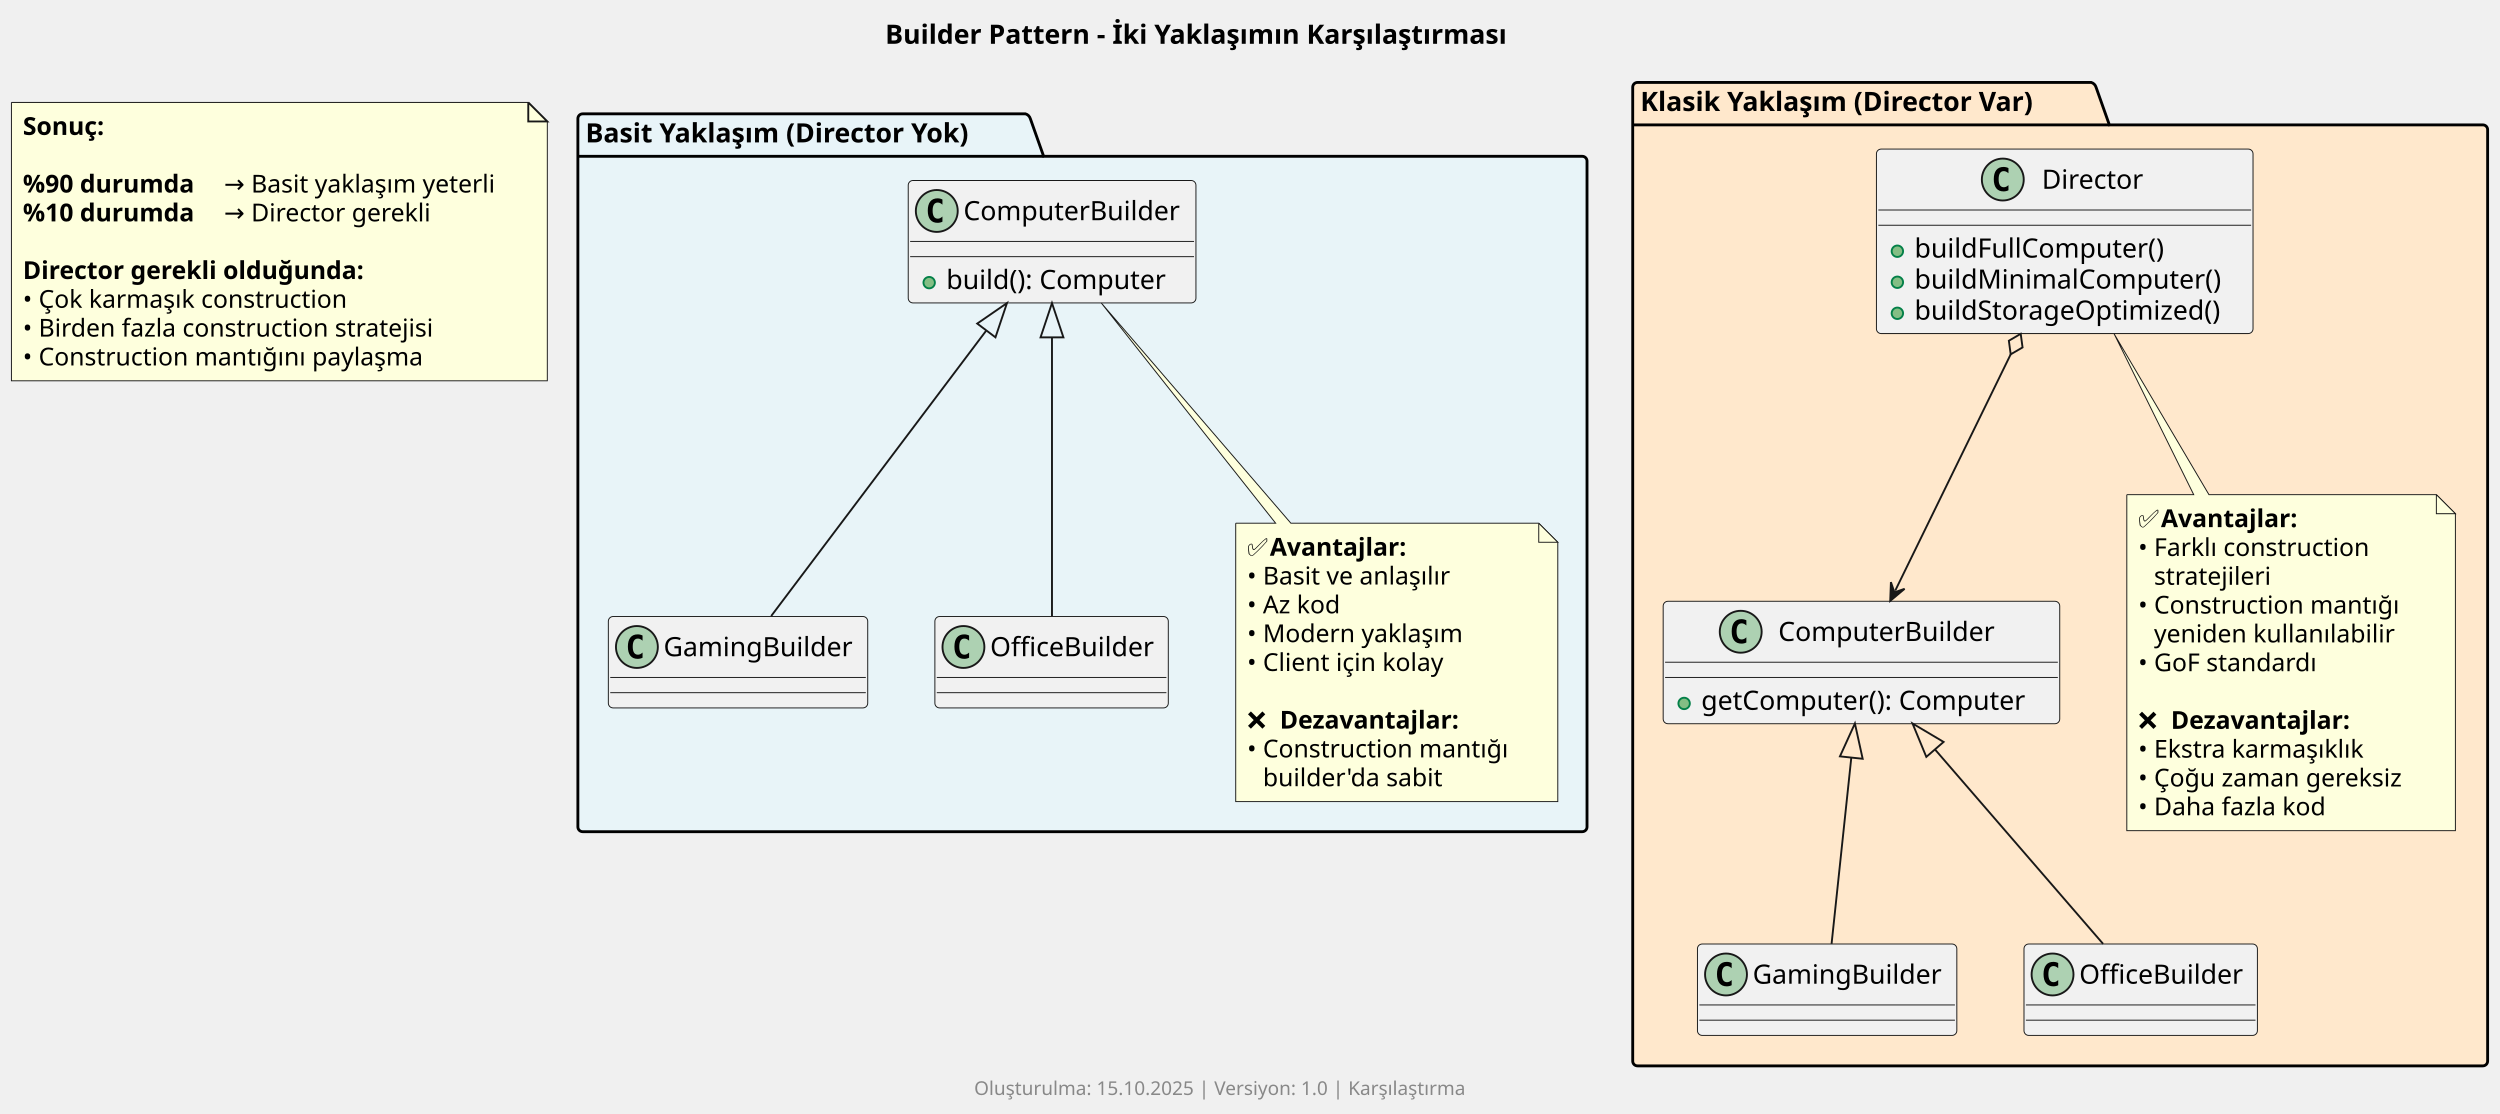
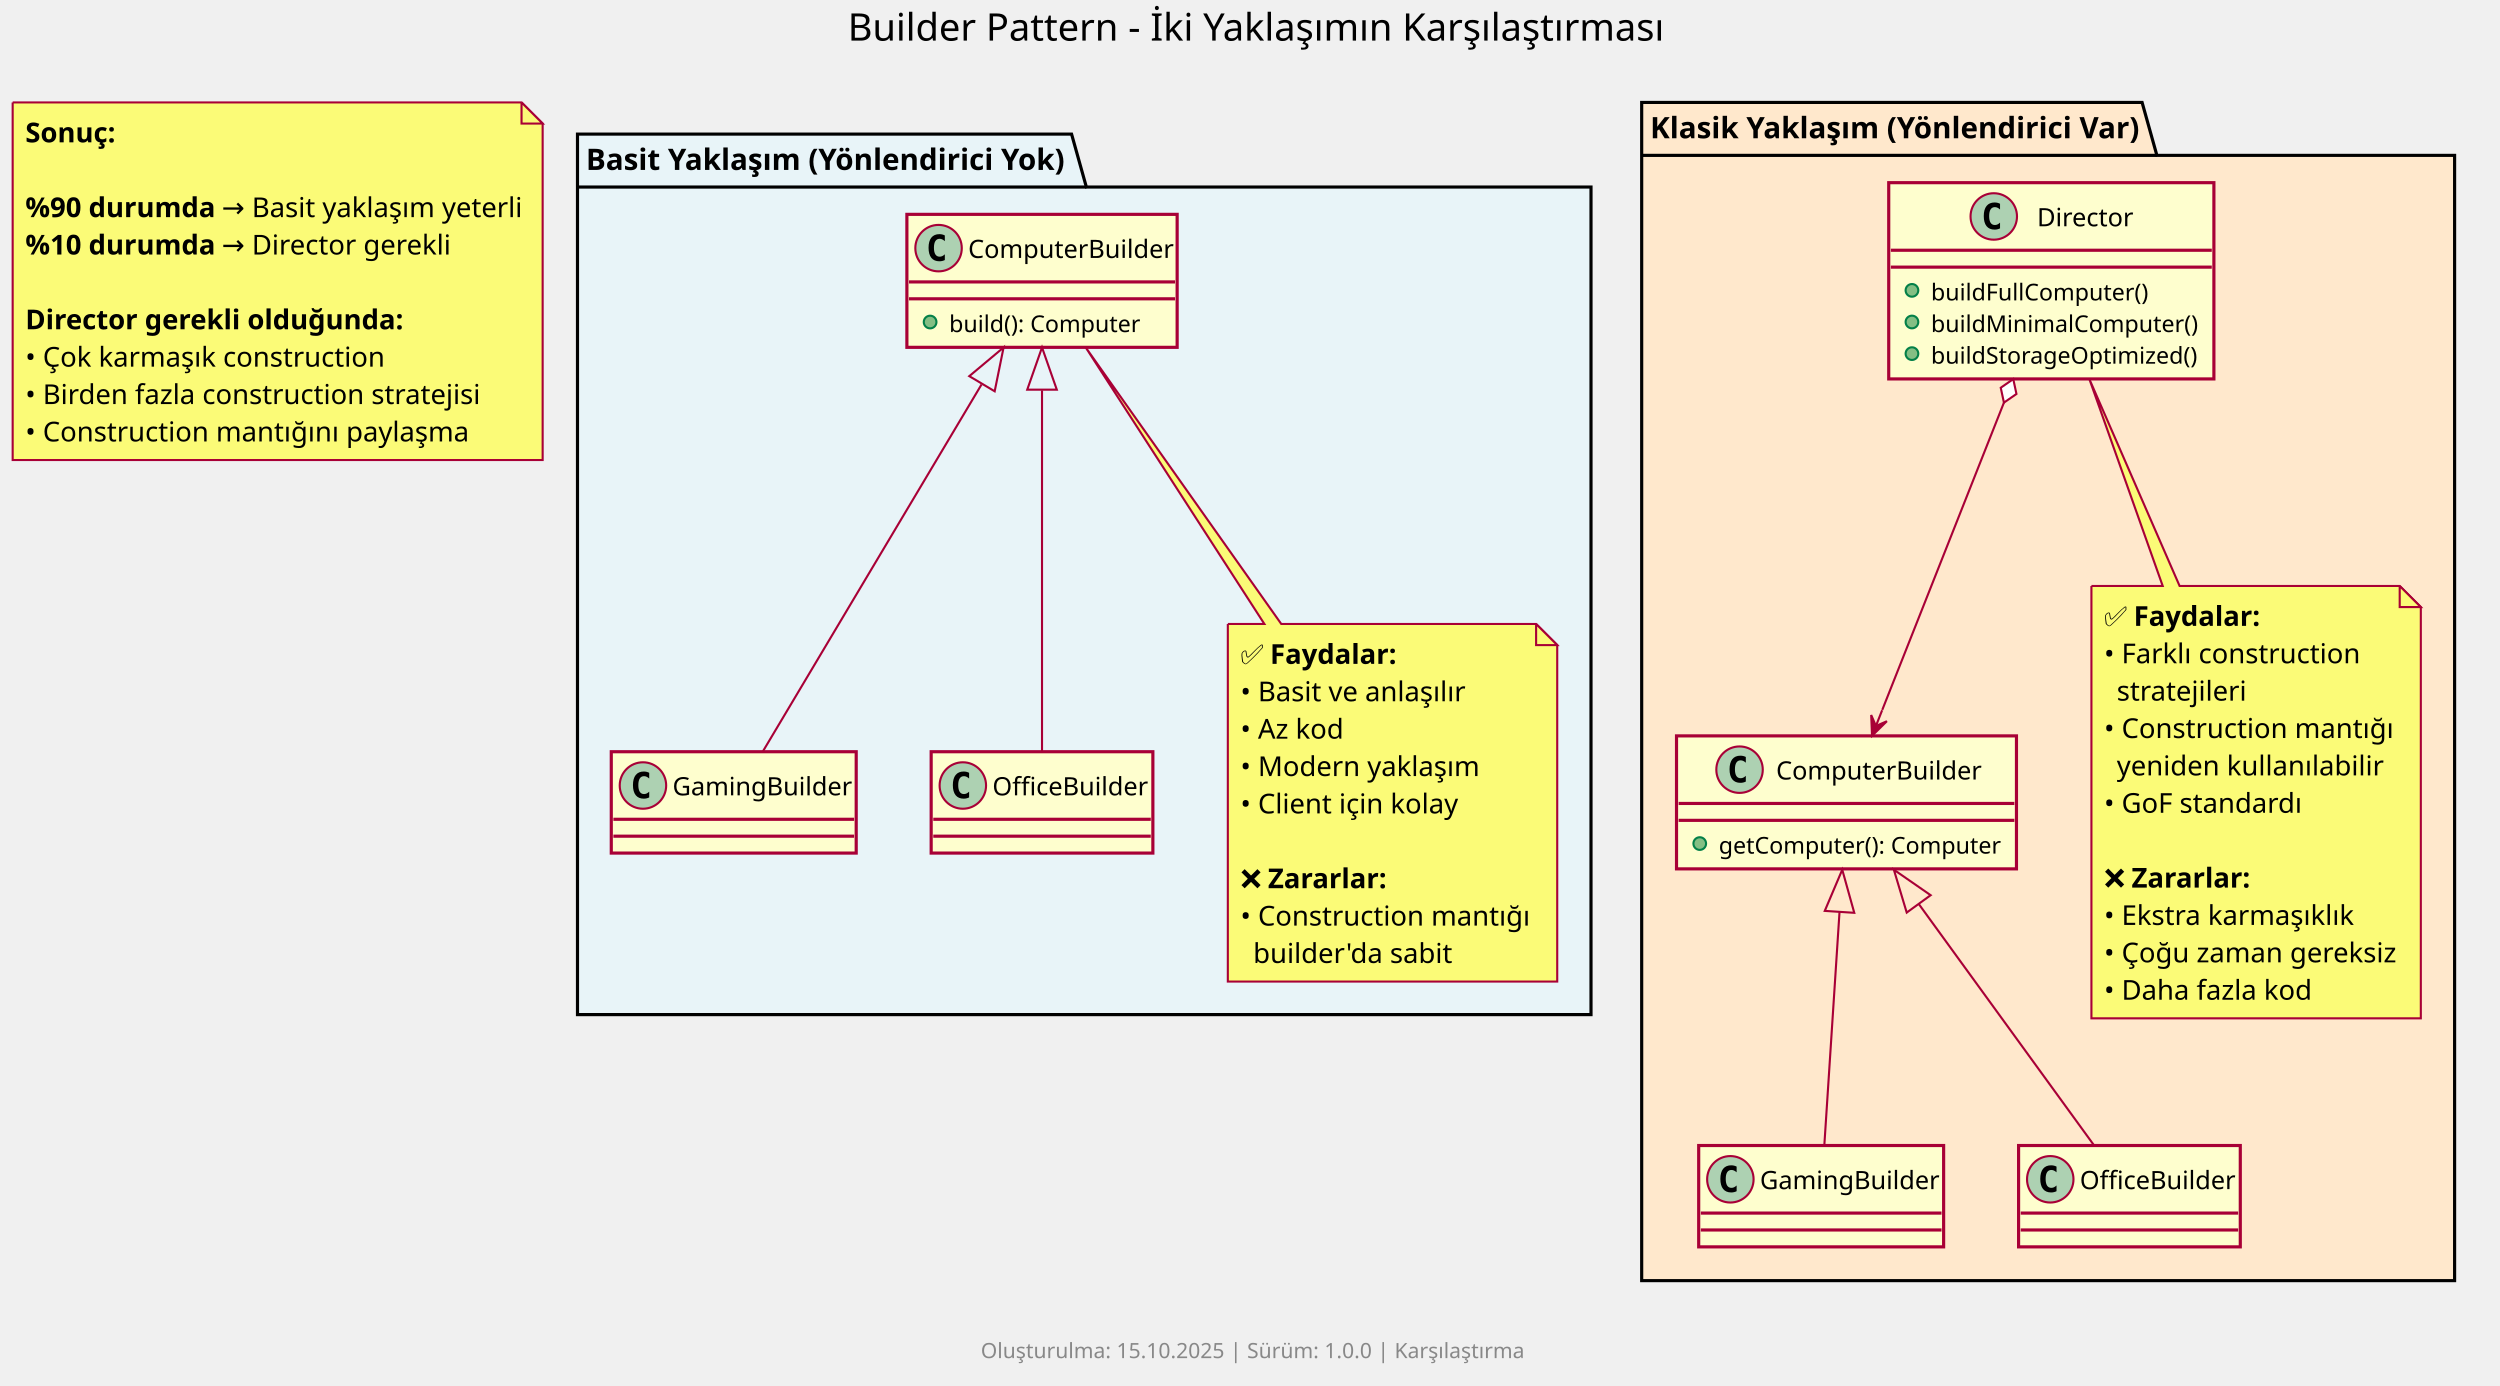
- <svg xmlns="http://www.w3.org/2000/svg" contentStyleType="text/css" data-diagram-type="CLASS" height="585px" preserveAspectRatio="none" style="width:1313px;height:585px;background:#FFFFFF;" version="1.1" viewBox="0 0 1313 585" width="1313px" zoomAndPan="magnify">
+ <svg xmlns="http://www.w3.org/2000/svg" contentScriptType="application/ecmascript" contentStyleType="text/css" height="656px" preserveAspectRatio="none" style="width:1184px;height:656px;" version="1.1" viewBox="0 0 1184 656" width="1184px" zoomAndPan="magnify">
  <defs />
  <g>
-     <g class="title" data-source-line="9">
-       <text fill="#000000" font-family="sans-serif" font-size="14" font-weight="bold" lengthAdjust="spacing" textLength="369.715" x="464.893" y="22.995">Builder Pattern - İki Yaklaşımın Karşılaştırması</text>
-     </g>
-     <g class="cluster" data-entity="Basit Yaklaşım (Director Yok)" data-source-line="14" data-uid="ent0002" id="cluster_Basit Yaklaşım (Director Yok)">
-       <path d="M306,59.797 L538.622,59.797 A3.75,3.75 0 0 1 541.122,62.297 L548.122,82.094 L831,82.094 A2.5,2.5 0 0 1 833.5,84.594 L833.5,434.297 A2.5,2.5 0 0 1 831,436.797 L306,436.797 A2.5,2.5 0 0 1 303.5,434.297 L303.5,62.297 A2.5,2.5 0 0 1 306,59.797" fill="#E8F4F8" style="stroke:#000000;stroke-width:1.5;" />
-       <line style="stroke:#000000;stroke-width:1.5;" x1="303.5" x2="548.122" y1="82.094" y2="82.094" />
-       <text fill="#000000" font-family="sans-serif" font-size="14" font-weight="bold" lengthAdjust="spacing" textLength="231.622" x="307.5" y="74.792">Basit Yaklaşım (Director Yok)</text>
-     </g>
-     <g class="cluster" data-entity="Klasik Yaklaşım (Director Var)" data-source-line="41" data-uid="ent0011" id="cluster_Klasik Yaklaşım (Director Var)">
-       <path d="M860,43.297 L1098.337,43.297 A3.75,3.75 0 0 1 1100.837,45.797 L1107.837,65.594 L1304,65.594 A2.5,2.5 0 0 1 1306.5,68.094 L1306.5,557.297 A2.5,2.5 0 0 1 1304,559.797 L860,559.797 A2.5,2.5 0 0 1 857.5,557.297 L857.5,45.797 A2.5,2.5 0 0 1 860,43.297" fill="#FFE8CC" style="stroke:#000000;stroke-width:1.5;" />
-       <line style="stroke:#000000;stroke-width:1.5;" x1="857.5" x2="1107.837" y1="65.594" y2="65.594" />
-       <text fill="#000000" font-family="sans-serif" font-size="14" font-weight="bold" lengthAdjust="spacing" textLength="237.337" x="861.5" y="58.292">Klasik Yaklaşım (Director Var)</text>
-     </g>
-     <g class="entity" data-entity="CB1" data-source-line="15" data-uid="ent0003" id="entity_CB1">
-       <rect fill="#F1F1F1" height="64.297" rx="2.5" ry="2.5" style="stroke:#181818;stroke-width:0.5;" width="151.109" x="477" y="94.797" />
-       <ellipse cx="492" cy="110.797" fill="#ADD1B2" rx="11" ry="11" style="stroke:#181818;stroke-width:1;" />
-       <path d="M494.969,116.438 Q494.391,116.734 493.75,116.875 Q493.109,117.031 492.406,117.031 Q489.906,117.031 488.578,115.391 Q487.266,113.734 487.266,110.609 Q487.266,107.484 488.578,105.828 Q489.906,104.172 492.406,104.172 Q493.109,104.172 493.75,104.328 Q494.406,104.484 494.969,104.781 L494.969,107.5 Q494.344,106.922 493.75,106.656 Q493.156,106.375 492.531,106.375 Q491.188,106.375 490.5,107.453 Q489.812,108.516 489.812,110.609 Q489.812,112.703 490.5,113.781 Q491.188,114.844 492.531,114.844 Q493.156,114.844 493.75,114.578 Q494.344,114.297 494.969,113.719 L494.969,116.438 Z " fill="#000000" />
-       <text fill="#000000" font-family="sans-serif" font-size="14" lengthAdjust="spacing" textLength="119.109" x="506" y="115.644">ComputerBuilder</text>
-       <line style="stroke:#181818;stroke-width:0.5;" x1="478" x2="627.109" y1="126.797" y2="126.797" />
-       <line style="stroke:#181818;stroke-width:0.5;" x1="478" x2="627.109" y1="134.797" y2="134.797" />
-       <ellipse cx="488" cy="148.445" fill="#84BE84" rx="3" ry="3" style="stroke:#038048;stroke-width:1;" />
-       <text fill="#000000" font-family="sans-serif" font-size="14" lengthAdjust="spacing" textLength="124.113" x="497" y="151.792">build(): Computer</text>
-     </g>
-     <g class="entity" data-entity="GB1" data-source-line="19" data-uid="ent0004" id="entity_GB1">
-       <rect fill="#F1F1F1" height="48" rx="2.5" ry="2.5" style="stroke:#181818;stroke-width:0.5;" width="136.227" x="319.5" y="323.797" />
-       <ellipse cx="334.5" cy="339.797" fill="#ADD1B2" rx="11" ry="11" style="stroke:#181818;stroke-width:1;" />
-       <path d="M337.469,345.438 Q336.891,345.734 336.25,345.875 Q335.609,346.031 334.906,346.031 Q332.406,346.031 331.078,344.391 Q329.766,342.734 329.766,339.609 Q329.766,336.484 331.078,334.828 Q332.406,333.172 334.906,333.172 Q335.609,333.172 336.25,333.328 Q336.906,333.484 337.469,333.781 L337.469,336.5 Q336.844,335.922 336.25,335.656 Q335.656,335.375 335.031,335.375 Q333.688,335.375 333,336.453 Q332.312,337.516 332.312,339.609 Q332.312,341.703 333,342.781 Q333.688,343.844 335.031,343.844 Q335.656,343.844 336.25,343.578 Q336.844,343.297 337.469,342.719 L337.469,345.438 Z " fill="#000000" />
-       <text fill="#000000" font-family="sans-serif" font-size="14" lengthAdjust="spacing" textLength="104.228" x="348.5" y="344.644">GamingBuilder</text>
-       <line style="stroke:#181818;stroke-width:0.5;" x1="320.5" x2="454.728" y1="355.797" y2="355.797" />
-       <line style="stroke:#181818;stroke-width:0.5;" x1="320.5" x2="454.728" y1="363.797" y2="363.797" />
-     </g>
-     <g class="entity" data-entity="OB1" data-source-line="22" data-uid="ent0005" id="entity_OB1">
-       <rect fill="#F1F1F1" height="48" rx="2.5" ry="2.5" style="stroke:#181818;stroke-width:0.5;" width="122.59" x="491" y="323.797" />
-       <ellipse cx="506" cy="339.797" fill="#ADD1B2" rx="11" ry="11" style="stroke:#181818;stroke-width:1;" />
-       <path d="M508.969,345.438 Q508.391,345.734 507.75,345.875 Q507.109,346.031 506.406,346.031 Q503.906,346.031 502.578,344.391 Q501.266,342.734 501.266,339.609 Q501.266,336.484 502.578,334.828 Q503.906,333.172 506.406,333.172 Q507.109,333.172 507.75,333.328 Q508.406,333.484 508.969,333.781 L508.969,336.5 Q508.344,335.922 507.75,335.656 Q507.156,335.375 506.531,335.375 Q505.188,335.375 504.5,336.453 Q503.812,337.516 503.812,339.609 Q503.812,341.703 504.5,342.781 Q505.188,343.844 506.531,343.844 Q507.156,343.844 507.75,343.578 Q508.344,343.297 508.969,342.719 L508.969,345.438 Z " fill="#000000" />
-       <text fill="#000000" font-family="sans-serif" font-size="14" lengthAdjust="spacing" textLength="90.59" x="520" y="344.644">OfficeBuilder</text>
-       <line style="stroke:#181818;stroke-width:0.5;" x1="492" x2="612.59" y1="355.797" y2="355.797" />
-       <line style="stroke:#181818;stroke-width:0.5;" x1="492" x2="612.59" y1="363.797" y2="363.797" />
-     </g>
-     <g class="entity" data-entity="GMN8" data-source-line="29" data-uid="ent0009" id="entity_GMN8">
-       <path d="M649,274.797 L649,420.992 A0,0 0 0 0 649,420.992 L818.148,420.992 A0,0 0 0 0 818.148,420.992 L818.148,284.797 L808.148,274.797 L677.97,274.797 L578.43,159.177 L669.97,274.797 L649,274.797 A0,0 0 0 0 649,274.797" fill="#FEFFDD" style="stroke:#181818;stroke-width:0.5;" />
-       <path d="M808.148,274.797 L808.148,284.797 L818.148,284.797 L808.148,274.797" fill="#FEFFDD" style="stroke:#181818;stroke-width:0.5;" />
-       <text fill="#000000" font-family="sans-serif" font-size="13" lengthAdjust="spacing" textLength="7.801" x="655" y="291.864">✅</text>
-       <text fill="#000000" font-family="sans-serif" font-size="13" font-weight="bold" lengthAdjust="spacing" textLength="80.844" x="666.934" y="291.864">Avantajlar:</text>
-       <text fill="#000000" font-family="sans-serif" font-size="13" lengthAdjust="spacing" textLength="118.86" x="655" y="306.997">• Basit ve anlaşılır</text>
-       <text fill="#000000" font-family="sans-serif" font-size="13" lengthAdjust="spacing" textLength="55.383" x="655" y="322.129">• Az kod</text>
-       <text fill="#000000" font-family="sans-serif" font-size="13" lengthAdjust="spacing" textLength="122.751" x="655" y="337.262">• Modern yaklaşım</text>
-       <text fill="#000000" font-family="sans-serif" font-size="13" lengthAdjust="spacing" textLength="115.064" x="655" y="352.395">• Client için kolay</text>
-       <text fill="#000000" font-family="sans-serif" font-size="13" lengthAdjust="spacing" textLength="4.132" x="655" y="367.528"> </text>
-       <text fill="#000000" font-family="sans-serif" font-size="13" lengthAdjust="spacing" textLength="13" x="655" y="382.661">❌</text>
-       <text fill="#000000" font-family="sans-serif" font-size="13" font-weight="bold" lengthAdjust="spacing" textLength="106.73" x="672.132" y="382.661">Dezavantajlar:</text>
-       <text fill="#000000" font-family="sans-serif" font-size="13" lengthAdjust="spacing" textLength="148.148" x="655" y="397.793">• Construction mantığı</text>
-       <text fill="#000000" font-family="sans-serif" font-size="13" lengthAdjust="spacing" textLength="100.934" x="663.265" y="412.926">builder'da sabit</text>
-     </g>
-     <g class="entity" data-entity="CB2" data-source-line="42" data-uid="ent0012" id="entity_CB2">
-       <rect fill="#F1F1F1" height="64.297" rx="2.5" ry="2.5" style="stroke:#181818;stroke-width:0.5;" width="208.273" x="873.5" y="315.797" />
-       <ellipse cx="914.224" cy="331.797" fill="#ADD1B2" rx="11" ry="11" style="stroke:#181818;stroke-width:1;" />
-       <path d="M917.193,337.438 Q916.615,337.734 915.974,337.875 Q915.333,338.031 914.63,338.031 Q912.13,338.031 910.802,336.391 Q909.49,334.734 909.49,331.609 Q909.49,328.484 910.802,326.828 Q912.13,325.172 914.63,325.172 Q915.333,325.172 915.974,325.328 Q916.63,325.484 917.193,325.781 L917.193,328.5 Q916.568,327.922 915.974,327.656 Q915.38,327.375 914.755,327.375 Q913.411,327.375 912.724,328.453 Q912.036,329.516 912.036,331.609 Q912.036,333.703 912.724,334.781 Q913.411,335.844 914.755,335.844 Q915.38,335.844 915.974,335.578 Q916.568,335.297 917.193,334.719 L917.193,337.438 Z " fill="#000000" />
-       <text fill="#000000" font-family="sans-serif" font-size="14" lengthAdjust="spacing" textLength="119.109" x="933.94" y="336.644">ComputerBuilder</text>
-       <line style="stroke:#181818;stroke-width:0.5;" x1="874.5" x2="1080.773" y1="347.797" y2="347.797" />
-       <line style="stroke:#181818;stroke-width:0.5;" x1="874.5" x2="1080.773" y1="355.797" y2="355.797" />
-       <ellipse cx="884.5" cy="369.445" fill="#84BE84" rx="3" ry="3" style="stroke:#038048;stroke-width:1;" />
-       <text fill="#000000" font-family="sans-serif" font-size="14" lengthAdjust="spacing" textLength="182.273" x="893.5" y="372.792">getComputer(): Computer</text>
-     </g>
-     <g class="entity" data-entity="GB2" data-source-line="46" data-uid="ent0013" id="entity_GB2">
-       <rect fill="#F1F1F1" height="48" rx="2.5" ry="2.5" style="stroke:#181818;stroke-width:0.5;" width="136.227" x="891.5" y="495.797" />
-       <ellipse cx="906.5" cy="511.797" fill="#ADD1B2" rx="11" ry="11" style="stroke:#181818;stroke-width:1;" />
-       <path d="M909.469,517.438 Q908.891,517.734 908.25,517.875 Q907.609,518.031 906.906,518.031 Q904.406,518.031 903.078,516.391 Q901.766,514.734 901.766,511.609 Q901.766,508.484 903.078,506.828 Q904.406,505.172 906.906,505.172 Q907.609,505.172 908.25,505.328 Q908.906,505.484 909.469,505.781 L909.469,508.5 Q908.844,507.922 908.25,507.656 Q907.656,507.375 907.031,507.375 Q905.688,507.375 905,508.453 Q904.312,509.516 904.312,511.609 Q904.312,513.703 905,514.781 Q905.688,515.844 907.031,515.844 Q907.656,515.844 908.25,515.578 Q908.844,515.297 909.469,514.719 L909.469,517.438 Z " fill="#000000" />
-       <text fill="#000000" font-family="sans-serif" font-size="14" lengthAdjust="spacing" textLength="104.228" x="920.5" y="516.644">GamingBuilder</text>
-       <line style="stroke:#181818;stroke-width:0.5;" x1="892.5" x2="1026.727" y1="527.797" y2="527.797" />
-       <line style="stroke:#181818;stroke-width:0.5;" x1="892.5" x2="1026.727" y1="535.797" y2="535.797" />
-     </g>
-     <g class="entity" data-entity="OB2" data-source-line="49" data-uid="ent0014" id="entity_OB2">
-       <rect fill="#F1F1F1" height="48" rx="2.5" ry="2.5" style="stroke:#181818;stroke-width:0.5;" width="122.59" x="1063" y="495.797" />
-       <ellipse cx="1078" cy="511.797" fill="#ADD1B2" rx="11" ry="11" style="stroke:#181818;stroke-width:1;" />
-       <path d="M1080.969,517.438 Q1080.391,517.734 1079.75,517.875 Q1079.109,518.031 1078.406,518.031 Q1075.906,518.031 1074.578,516.391 Q1073.266,514.734 1073.266,511.609 Q1073.266,508.484 1074.578,506.828 Q1075.906,505.172 1078.406,505.172 Q1079.109,505.172 1079.75,505.328 Q1080.406,505.484 1080.969,505.781 L1080.969,508.5 Q1080.344,507.922 1079.75,507.656 Q1079.156,507.375 1078.531,507.375 Q1077.188,507.375 1076.5,508.453 Q1075.812,509.516 1075.812,511.609 Q1075.812,513.703 1076.5,514.781 Q1077.188,515.844 1078.531,515.844 Q1079.156,515.844 1079.75,515.578 Q1080.344,515.297 1080.969,514.719 L1080.969,517.438 Z " fill="#000000" />
-       <text fill="#000000" font-family="sans-serif" font-size="14" lengthAdjust="spacing" textLength="90.59" x="1092" y="516.644">OfficeBuilder</text>
-       <line style="stroke:#181818;stroke-width:0.5;" x1="1064" x2="1184.59" y1="527.797" y2="527.797" />
-       <line style="stroke:#181818;stroke-width:0.5;" x1="1064" x2="1184.59" y1="535.797" y2="535.797" />
-     </g>
-     <g class="entity" data-entity="DIR" data-source-line="52" data-uid="ent0015" id="entity_DIR">
-       <rect fill="#F1F1F1" height="96.891" rx="2.5" ry="2.5" style="stroke:#181818;stroke-width:0.5;" width="197.787" x="985.5" y="78.297" />
-       <ellipse cx="1051.87" cy="94.297" fill="#ADD1B2" rx="11" ry="11" style="stroke:#181818;stroke-width:1;" />
-       <path d="M1054.839,99.938 Q1054.261,100.234 1053.62,100.375 Q1052.979,100.531 1052.276,100.531 Q1049.776,100.531 1048.448,98.891 Q1047.136,97.234 1047.136,94.109 Q1047.136,90.984 1048.448,89.328 Q1049.776,87.672 1052.276,87.672 Q1052.979,87.672 1053.62,87.828 Q1054.276,87.984 1054.839,88.281 L1054.839,91 Q1054.214,90.422 1053.62,90.156 Q1053.026,89.875 1052.401,89.875 Q1051.058,89.875 1050.37,90.953 Q1049.683,92.016 1049.683,94.109 Q1049.683,96.203 1050.37,97.281 Q1051.058,98.344 1052.401,98.344 Q1053.026,98.344 1053.62,98.078 Q1054.214,97.797 1054.839,97.219 L1054.839,99.938 Z " fill="#000000" />
-       <text fill="#000000" font-family="sans-serif" font-size="14" lengthAdjust="spacing" textLength="56.547" x="1072.37" y="99.144">Director</text>
-       <line style="stroke:#181818;stroke-width:0.5;" x1="986.5" x2="1182.287" y1="110.297" y2="110.297" />
-       <line style="stroke:#181818;stroke-width:0.5;" x1="986.5" x2="1182.287" y1="118.297" y2="118.297" />
-       <ellipse cx="996.5" cy="131.945" fill="#84BE84" rx="3" ry="3" style="stroke:#038048;stroke-width:1;" />
-       <text fill="#000000" font-family="sans-serif" font-size="14" lengthAdjust="spacing" textLength="139.651" x="1005.5" y="135.292">buildFullComputer()</text>
-       <ellipse cx="996.5" cy="148.242" fill="#84BE84" rx="3" ry="3" style="stroke:#038048;stroke-width:1;" />
-       <text fill="#000000" font-family="sans-serif" font-size="14" lengthAdjust="spacing" textLength="169.784" x="1005.5" y="151.589">buildMinimalComputer()</text>
-       <ellipse cx="996.5" cy="164.539" fill="#84BE84" rx="3" ry="3" style="stroke:#038048;stroke-width:1;" />
-       <text fill="#000000" font-family="sans-serif" font-size="14" lengthAdjust="spacing" textLength="171.787" x="1005.5" y="167.886">buildStorageOptimized()</text>
-     </g>
-     <g class="entity" data-entity="GMN19" data-source-line="63" data-uid="ent0020" id="entity_GMN19">
-       <path d="M1117,259.797 L1117,436.258 A0,0 0 0 0 1117,436.258 L1289.576,436.258 A0,0 0 0 0 1289.576,436.258 L1289.576,269.797 L1279.576,259.797 L1160.14,259.797 L1110.32,175.317 L1152.14,259.797 L1117,259.797 A0,0 0 0 0 1117,259.797" fill="#FEFFDD" style="stroke:#181818;stroke-width:0.5;" />
-       <path d="M1279.576,259.797 L1279.576,269.797 L1289.576,269.797 L1279.576,259.797" fill="#FEFFDD" style="stroke:#181818;stroke-width:0.5;" />
-       <text fill="#000000" font-family="sans-serif" font-size="13" lengthAdjust="spacing" textLength="7.801" x="1123" y="276.864">✅</text>
-       <text fill="#000000" font-family="sans-serif" font-size="13" font-weight="bold" lengthAdjust="spacing" textLength="80.844" x="1134.934" y="276.864">Avantajlar:</text>
-       <text fill="#000000" font-family="sans-serif" font-size="13" lengthAdjust="spacing" textLength="132.317" x="1123" y="291.997">• Farklı construction</text>
-       <text fill="#000000" font-family="sans-serif" font-size="13" lengthAdjust="spacing" textLength="66.066" x="1131.265" y="307.129">stratejileri</text>
-       <text fill="#000000" font-family="sans-serif" font-size="13" lengthAdjust="spacing" textLength="148.148" x="1123" y="322.262">• Construction mantığı</text>
-       <text fill="#000000" font-family="sans-serif" font-size="13" lengthAdjust="spacing" textLength="134.983" x="1131.265" y="337.395">yeniden kullanılabilir</text>
-       <text fill="#000000" font-family="sans-serif" font-size="13" lengthAdjust="spacing" textLength="102.94" x="1123" y="352.528">• GoF standardı</text>
-       <text fill="#000000" font-family="sans-serif" font-size="13" lengthAdjust="spacing" textLength="4.132" x="1123" y="367.661"> </text>
-       <text fill="#000000" font-family="sans-serif" font-size="13" lengthAdjust="spacing" textLength="13" x="1123" y="382.793">❌</text>
-       <text fill="#000000" font-family="sans-serif" font-size="13" font-weight="bold" lengthAdjust="spacing" textLength="106.73" x="1140.132" y="382.793">Dezavantajlar:</text>
-       <text fill="#000000" font-family="sans-serif" font-size="13" lengthAdjust="spacing" textLength="130.99" x="1123" y="397.926">• Ekstra karmaşıklık</text>
-       <text fill="#000000" font-family="sans-serif" font-size="13" lengthAdjust="spacing" textLength="151.576" x="1123" y="413.059">• Çoğu zaman gereksiz</text>
-       <text fill="#000000" font-family="sans-serif" font-size="13" lengthAdjust="spacing" textLength="108.926" x="1123" y="428.192">• Daha fazla kod</text>
-     </g>
-     <g class="entity" data-entity="CONCLUSION" data-source-line="77" data-uid="ent0022" id="entity_CONCLUSION">
-       <path d="M6,53.797 L6,199.992 L287.451,199.992 L287.451,63.797 L277.451,53.797 L6,53.797" fill="#FEFFDD" style="stroke:#181818;stroke-width:0.5;" />
-       <path d="M277.451,53.797 L277.451,63.797 L287.451,63.797 L277.451,53.797" fill="#FEFFDD" style="stroke:#181818;stroke-width:1;" />
-       <text fill="#000000" font-family="sans-serif" font-size="13" font-weight="bold" lengthAdjust="spacing" textLength="49.709" x="12" y="70.864">Sonuç:</text>
-       <text fill="#000000" font-family="sans-serif" font-size="13" lengthAdjust="spacing" textLength="4.132" x="12" y="85.997"> </text>
-       <text fill="#000000" font-family="sans-serif" font-size="13" font-weight="bold" lengthAdjust="spacing" textLength="101.493" x="12" y="101.129">%90 durumda</text>
-       <text fill="#000000" font-family="sans-serif" font-size="13" lengthAdjust="spacing" textLength="154.826" x="117.625" y="101.129">→ Basit yaklaşım yeterli</text>
-       <text fill="#000000" font-family="sans-serif" font-size="13" font-weight="bold" lengthAdjust="spacing" textLength="101.493" x="12" y="116.262">%10 durumda</text>
-       <text fill="#000000" font-family="sans-serif" font-size="13" lengthAdjust="spacing" textLength="116.01" x="117.625" y="116.262">→ Director gerekli</text>
-       <text fill="#000000" font-family="sans-serif" font-size="13" lengthAdjust="spacing" textLength="4.132" x="12" y="131.395"> </text>
-       <text fill="#000000" font-family="sans-serif" font-size="13" font-weight="bold" lengthAdjust="spacing" textLength="202.738" x="12" y="146.528">Director gerekli olduğunda:</text>
-       <text fill="#000000" font-family="sans-serif" font-size="13" lengthAdjust="spacing" textLength="184.85" x="12" y="161.661">• Çok karmaşık construction</text>
-       <text fill="#000000" font-family="sans-serif" font-size="13" lengthAdjust="spacing" textLength="234.235" x="12" y="176.793">• Birden fazla construction stratejisi</text>
-       <text fill="#000000" font-family="sans-serif" font-size="13" lengthAdjust="spacing" textLength="227.024" x="12" y="191.926">• Construction mantığını paylaşma</text>
-     </g>
-     <g class="link" data-entity-1="CB1" data-entity-2="GB1" data-source-line="25" data-uid="lnk6" id="link_CB1_GB1">
-       <path codeLine="25" d="M518.027,173.552 C484.517,218.022 434.82,283.987 405.03,323.527" fill="none" id="CB1-backto-GB1" style="stroke:#181818;stroke-width:1;" />
-       <polygon fill="none" points="528.86,159.177,513.236,169.941,522.819,177.163,528.86,159.177" style="stroke:#181818;stroke-width:1;" />
-     </g>
-     <g class="link" data-entity-1="CB1" data-entity-2="OB1" data-source-line="26" data-uid="lnk7" id="link_CB1_OB1">
-       <path codeLine="26" d="M552.5,177.177 C552.5,221.647 552.5,283.987 552.5,323.527" fill="none" id="CB1-backto-OB1" style="stroke:#181818;stroke-width:1;" />
-       <polygon fill="none" points="552.5,159.177,546.5,177.177,558.5,177.177,552.5,159.177" style="stroke:#181818;stroke-width:1;" />
-     </g>
-     <g class="link" data-entity-1="CB2" data-entity-2="GB2" data-source-line="58" data-uid="lnk16" id="link_CB2_GB2">
-       <path codeLine="58" d="M972.306,397.877 C968.766,431.327 965.11,465.777 961.94,495.717" fill="none" id="CB2-backto-GB2" style="stroke:#181818;stroke-width:1;" />
-       <polygon fill="none" points="974.2,379.977,966.339,397.245,978.272,398.508,974.2,379.977" style="stroke:#181818;stroke-width:1;" />
-     </g>
-     <g class="link" data-entity-1="CB2" data-entity-2="OB2" data-source-line="59" data-uid="lnk17" id="link_CB2_OB2">
-       <path codeLine="59" d="M1016.235,393.591 C1045.165,427.041 1078.65,465.777 1104.54,495.717" fill="none" id="CB2-backto-OB2" style="stroke:#181818;stroke-width:1;" />
-       <polygon fill="none" points="1004.46,379.977,1011.697,397.516,1020.773,389.666,1004.46,379.977" style="stroke:#181818;stroke-width:1;" />
-     </g>
-     <g class="link" data-entity-1="DIR" data-entity-2="CB2" data-source-line="60" data-uid="lnk18" id="link_DIR_CB2">
-       <path codeLine="60" d="M1056.013,186.099 C1035.243,228.619 1013.284,273.556 995.384,310.186" fill="none" id="DIR-CB2" style="stroke:#181818;stroke-width:1;" />
-       <polygon fill="none" points="1061.28,175.317,1055.052,178.952,1056.013,186.099,1062.241,182.464,1061.28,175.317" style="stroke:#181818;stroke-width:1;" />
-       <polygon fill="#181818" points="992.75,315.577,1000.295,309.247,994.945,311.085,993.108,305.735,992.75,315.577" style="stroke:#181818;stroke-width:1;" />
-     </g>
-     <g class="footer" data-source-line="79">
-       <text fill="#888888" font-family="sans-serif" font-size="10" lengthAdjust="spacing" textLength="276.309" x="511.596" y="575.079">Oluşturulma: 15.10.2025 | Versiyon: 1.0 | Karşılaştırma</text>
-     </g>
+     <text fill="#000000" font-family="sans-serif" font-size="18" lengthAdjust="spacingAndGlyphs" textLength="394" x="401.5" y="19.242">Builder Pattern - İki Yaklaşımın Karşılaştırması</text>
+     <polygon fill="#E8F4F8" points="273.5,63.516,507.5,63.516,514.5,88.584,753.5,88.584,753.5,480.516,273.5,480.516,273.5,63.516" style="stroke: #000000; stroke-width: 1.5;" />
+     <line style="stroke: #000000; stroke-width: 1.5;" x1="273.5" x2="514.5" y1="88.584" y2="88.584" />
+     <text fill="#000000" font-family="sans-serif" font-size="14" font-weight="bold" lengthAdjust="spacingAndGlyphs" textLength="228" x="277.5" y="80.482">Basit Yaklaşım (Yönlendirici Yok)</text>
+     <polygon fill="#FFE8CC" points="777.5,48.516,1014.5,48.516,1021.5,73.584,1162.5,73.584,1162.5,606.516,777.5,606.516,777.5,48.516" style="stroke: #000000; stroke-width: 1.5;" />
+     <line style="stroke: #000000; stroke-width: 1.5;" x1="777.5" x2="1021.5" y1="73.584" y2="73.584" />
+     <text fill="#000000" font-family="sans-serif" font-size="14" font-weight="bold" lengthAdjust="spacingAndGlyphs" textLength="231" x="781.5" y="65.482">Klasik Yaklaşım (Yönlendirici Var)</text>
+     <rect fill="#FEFECE" height="62.982" id="CB1" style="stroke: #A80036; stroke-width: 1.5;" width="128" x="429.5" y="101.516" />
+     <ellipse cx="444.5" cy="117.516" fill="#ADD1B2" rx="11" ry="11" style="stroke: #A80036; stroke-width: 1.0;" />
+     <path d="M447.469,123.156 Q446.891,123.453 446.25,123.594 Q445.609,123.75 444.906,123.75 Q442.406,123.75 441.078,122.11 Q439.766,120.453 439.766,117.328 Q439.766,114.203 441.078,112.547 Q442.406,110.891 444.906,110.891 Q445.609,110.891 446.25,111.047 Q446.906,111.203 447.469,111.5 L447.469,114.219 Q446.844,113.641 446.25,113.375 Q445.656,113.094 445.031,113.094 Q443.688,113.094 443,114.172 Q442.312,115.235 442.312,117.328 Q442.312,119.422 443,120.5 Q443.688,121.563 445.031,121.563 Q445.656,121.563 446.25,121.297 Q446.844,121.016 447.469,120.438 L447.469,123.156 Z " />
+     <text fill="#000000" font-family="sans-serif" font-size="12" lengthAdjust="spacingAndGlyphs" textLength="96" x="458.5" y="122.172">ComputerBuilder</text>
+     <line style="stroke: #A80036; stroke-width: 1.5;" x1="430.5" x2="556.5" y1="133.516" y2="133.516" />
+     <line style="stroke: #A80036; stroke-width: 1.5;" x1="430.5" x2="556.5" y1="141.516" y2="141.516" />
+     <ellipse cx="440.5" cy="152.516" fill="#84BE84" rx="3" ry="3" style="stroke: #038048; stroke-width: 1.0;" />
+     <text fill="#000000" font-family="sans-serif" font-size="11" lengthAdjust="spacingAndGlyphs" textLength="92" x="449.5" y="157.275">build(): Computer</text>
+     <rect fill="#FEFECE" height="48" id="GB1" style="stroke: #A80036; stroke-width: 1.5;" width="116" x="289.5" y="356.016" />
+     <ellipse cx="304.5" cy="372.016" fill="#ADD1B2" rx="11" ry="11" style="stroke: #A80036; stroke-width: 1.0;" />
+     <path d="M307.469,377.656 Q306.891,377.953 306.25,378.094 Q305.609,378.25 304.906,378.25 Q302.406,378.25 301.078,376.61 Q299.766,374.953 299.766,371.828 Q299.766,368.703 301.078,367.047 Q302.406,365.391 304.906,365.391 Q305.609,365.391 306.25,365.547 Q306.906,365.703 307.469,366 L307.469,368.719 Q306.844,368.141 306.25,367.875 Q305.656,367.594 305.031,367.594 Q303.688,367.594 303,368.672 Q302.312,369.735 302.312,371.828 Q302.312,373.922 303,375 Q303.688,376.063 305.031,376.063 Q305.656,376.063 306.25,375.797 Q306.844,375.516 307.469,374.938 L307.469,377.656 Z " />
+     <text fill="#000000" font-family="sans-serif" font-size="12" lengthAdjust="spacingAndGlyphs" textLength="84" x="318.5" y="376.672">GamingBuilder</text>
+     <line style="stroke: #A80036; stroke-width: 1.5;" x1="290.5" x2="404.5" y1="388.016" y2="388.016" />
+     <line style="stroke: #A80036; stroke-width: 1.5;" x1="290.5" x2="404.5" y1="396.016" y2="396.016" />
+     <rect fill="#FEFECE" height="48" id="OB1" style="stroke: #A80036; stroke-width: 1.5;" width="105" x="441" y="356.016" />
+     <ellipse cx="456" cy="372.016" fill="#ADD1B2" rx="11" ry="11" style="stroke: #A80036; stroke-width: 1.0;" />
+     <path d="M458.969,377.656 Q458.391,377.953 457.75,378.094 Q457.109,378.25 456.406,378.25 Q453.906,378.25 452.578,376.61 Q451.266,374.953 451.266,371.828 Q451.266,368.703 452.578,367.047 Q453.906,365.391 456.406,365.391 Q457.109,365.391 457.75,365.547 Q458.406,365.703 458.969,366 L458.969,368.719 Q458.344,368.141 457.75,367.875 Q457.156,367.594 456.531,367.594 Q455.188,367.594 454.5,368.672 Q453.812,369.735 453.812,371.828 Q453.812,373.922 454.5,375 Q455.188,376.063 456.531,376.063 Q457.156,376.063 457.75,375.797 Q458.344,375.516 458.969,374.938 L458.969,377.656 Z " />
+     <text fill="#000000" font-family="sans-serif" font-size="12" lengthAdjust="spacingAndGlyphs" textLength="73" x="470" y="376.672">OfficeBuilder</text>
+     <line style="stroke: #A80036; stroke-width: 1.5;" x1="442" x2="545" y1="388.016" y2="388.016" />
+     <line style="stroke: #A80036; stroke-width: 1.5;" x1="442" x2="545" y1="396.016" y2="396.016" />
+     <path d="M581.5,295.516 L581.5,464.87 A0,0 0 0 0 581.5,464.87 L737.5,464.87 A0,0 0 0 0 737.5,464.87 L737.5,305.516 L727.5,295.516 L606.81,295.516 L514.19,164.546 L598.81,295.516 L581.5,295.516 A0,0 0 0 0 581.5,295.516 " fill="#FBFB77" style="stroke: #A80036; stroke-width: 1.0;" />
+     <path d="M727.5,295.516 L727.5,305.516 L737.5,305.516 L727.5,295.516 " fill="#FBFB77" style="stroke: #A80036; stroke-width: 1.0;" />
+     <text fill="#000000" font-family="sans-serif" font-size="13" lengthAdjust="spacingAndGlyphs" textLength="11" x="587.5" y="314.413">✅</text>
+     <text fill="#000000" font-family="sans-serif" font-size="13" font-weight="bold" lengthAdjust="spacingAndGlyphs" textLength="60" x="601.5" y="314.413">Faydalar:</text>
+     <text fill="#000000" font-family="sans-serif" font-size="13" lengthAdjust="spacingAndGlyphs" textLength="102" x="587.5" y="332.119">• Basit ve anlaşılır</text>
+     <text fill="#000000" font-family="sans-serif" font-size="13" lengthAdjust="spacingAndGlyphs" textLength="48" x="587.5" y="349.825">• Az kod</text>
+     <text fill="#000000" font-family="sans-serif" font-size="13" lengthAdjust="spacingAndGlyphs" textLength="111" x="587.5" y="367.531">• Modern yaklaşım</text>
+     <text fill="#000000" font-family="sans-serif" font-size="13" lengthAdjust="spacingAndGlyphs" textLength="100" x="587.5" y="385.237">• Client için kolay</text>
+     <text fill="#000000" font-family="sans-serif" font-size="13" lengthAdjust="spacingAndGlyphs" textLength="0" x="590.5" y="402.943" />
+     <text fill="#000000" font-family="sans-serif" font-size="13" lengthAdjust="spacingAndGlyphs" textLength="10" x="587.5" y="420.649">❌</text>
+     <text fill="#000000" font-family="sans-serif" font-size="13" font-weight="bold" lengthAdjust="spacingAndGlyphs" textLength="58" x="600.5" y="420.649">Zararlar:</text>
+     <text fill="#000000" font-family="sans-serif" font-size="13" lengthAdjust="spacingAndGlyphs" textLength="135" x="587.5" y="438.355">• Construction mantığı</text>
+     <text fill="#000000" font-family="sans-serif" font-size="13" lengthAdjust="spacingAndGlyphs" textLength="92" x="593.5" y="456.061">builder'da sabit</text>
+     <rect fill="#FEFECE" height="62.982" id="CB2" style="stroke: #A80036; stroke-width: 1.5;" width="161" x="794" y="348.516" />
+     <ellipse cx="823.85" cy="364.516" fill="#ADD1B2" rx="11" ry="11" style="stroke: #A80036; stroke-width: 1.0;" />
+     <path d="M826.819,370.156 Q826.241,370.453 825.6,370.594 Q824.959,370.75 824.256,370.75 Q821.756,370.75 820.428,369.11 Q819.116,367.453 819.116,364.328 Q819.116,361.203 820.428,359.547 Q821.756,357.891 824.256,357.891 Q824.959,357.891 825.6,358.047 Q826.256,358.203 826.819,358.5 L826.819,361.219 Q826.194,360.641 825.6,360.375 Q825.006,360.094 824.381,360.094 Q823.038,360.094 822.35,361.172 Q821.663,362.235 821.663,364.328 Q821.663,366.422 822.35,367.5 Q823.038,368.563 824.381,368.563 Q825.006,368.563 825.6,368.297 Q826.194,368.016 826.819,367.438 L826.819,370.156 Z " />
+     <text fill="#000000" font-family="sans-serif" font-size="12" lengthAdjust="spacingAndGlyphs" textLength="96" x="841.15" y="369.172">ComputerBuilder</text>
+     <line style="stroke: #A80036; stroke-width: 1.5;" x1="795" x2="954" y1="380.516" y2="380.516" />
+     <line style="stroke: #A80036; stroke-width: 1.5;" x1="795" x2="954" y1="388.516" y2="388.516" />
+     <ellipse cx="805" cy="399.516" fill="#84BE84" rx="3" ry="3" style="stroke: #038048; stroke-width: 1.0;" />
+     <text fill="#000000" font-family="sans-serif" font-size="11" lengthAdjust="spacingAndGlyphs" textLength="135" x="814" y="404.275">getComputer(): Computer</text>
+     <rect fill="#FEFECE" height="48" id="GB2" style="stroke: #A80036; stroke-width: 1.5;" width="116" x="804.5" y="542.516" />
+     <ellipse cx="819.5" cy="558.516" fill="#ADD1B2" rx="11" ry="11" style="stroke: #A80036; stroke-width: 1.0;" />
+     <path d="M822.469,564.157 Q821.891,564.453 821.25,564.594 Q820.609,564.75 819.906,564.75 Q817.406,564.75 816.078,563.11 Q814.766,561.453 814.766,558.328 Q814.766,555.203 816.078,553.547 Q817.406,551.891 819.906,551.891 Q820.609,551.891 821.25,552.047 Q821.906,552.203 822.469,552.5 L822.469,555.219 Q821.844,554.641 821.25,554.375 Q820.656,554.094 820.031,554.094 Q818.688,554.094 818,555.172 Q817.312,556.235 817.312,558.328 Q817.312,560.422 818,561.5 Q818.688,562.563 820.031,562.563 Q820.656,562.563 821.25,562.297 Q821.844,562.016 822.469,561.438 L822.469,564.157 Z " />
+     <text fill="#000000" font-family="sans-serif" font-size="12" lengthAdjust="spacingAndGlyphs" textLength="84" x="833.5" y="563.172">GamingBuilder</text>
+     <line style="stroke: #A80036; stroke-width: 1.5;" x1="805.5" x2="919.5" y1="574.516" y2="574.516" />
+     <line style="stroke: #A80036; stroke-width: 1.5;" x1="805.5" x2="919.5" y1="582.516" y2="582.516" />
+     <rect fill="#FEFECE" height="48" id="OB2" style="stroke: #A80036; stroke-width: 1.5;" width="105" x="956" y="542.516" />
+     <ellipse cx="971" cy="558.516" fill="#ADD1B2" rx="11" ry="11" style="stroke: #A80036; stroke-width: 1.0;" />
+     <path d="M973.969,564.157 Q973.391,564.453 972.75,564.594 Q972.109,564.75 971.406,564.75 Q968.906,564.75 967.578,563.11 Q966.266,561.453 966.266,558.328 Q966.266,555.203 967.578,553.547 Q968.906,551.891 971.406,551.891 Q972.109,551.891 972.75,552.047 Q973.406,552.203 973.969,552.5 L973.969,555.219 Q973.344,554.641 972.75,554.375 Q972.156,554.094 971.531,554.094 Q970.188,554.094 969.5,555.172 Q968.812,556.235 968.812,558.328 Q968.812,560.422 969.5,561.5 Q970.188,562.563 971.531,562.563 Q972.156,562.563 972.75,562.297 Q973.344,562.016 973.969,561.438 L973.969,564.157 Z " />
+     <text fill="#000000" font-family="sans-serif" font-size="12" lengthAdjust="spacingAndGlyphs" textLength="73" x="985" y="563.172">OfficeBuilder</text>
+     <line style="stroke: #A80036; stroke-width: 1.5;" x1="957" x2="1060" y1="574.516" y2="574.516" />
+     <line style="stroke: #A80036; stroke-width: 1.5;" x1="957" x2="1060" y1="582.516" y2="582.516" />
+     <rect fill="#FEFECE" height="92.946" id="DIR" style="stroke: #A80036; stroke-width: 1.5;" width="154" x="894.5" y="86.516" />
+     <ellipse cx="944.25" cy="102.516" fill="#ADD1B2" rx="11" ry="11" style="stroke: #A80036; stroke-width: 1.0;" />
+     <path d="M947.219,108.156 Q946.641,108.453 946,108.594 Q945.359,108.75 944.656,108.75 Q942.156,108.75 940.828,107.11 Q939.516,105.453 939.516,102.328 Q939.516,99.203 940.828,97.547 Q942.156,95.891 944.656,95.891 Q945.359,95.891 946,96.047 Q946.656,96.203 947.219,96.5 L947.219,99.219 Q946.594,98.641 946,98.375 Q945.406,98.094 944.781,98.094 Q943.438,98.094 942.75,99.172 Q942.062,100.235 942.062,102.328 Q942.062,104.422 942.75,105.5 Q943.438,106.563 944.781,106.563 Q945.406,106.563 946,106.297 Q946.594,106.016 947.219,105.438 L947.219,108.156 Z " />
+     <text fill="#000000" font-family="sans-serif" font-size="12" lengthAdjust="spacingAndGlyphs" textLength="46" x="964.75" y="107.172">Director</text>
+     <line style="stroke: #A80036; stroke-width: 1.5;" x1="895.5" x2="1047.5" y1="118.516" y2="118.516" />
+     <line style="stroke: #A80036; stroke-width: 1.5;" x1="895.5" x2="1047.5" y1="126.516" y2="126.516" />
+     <ellipse cx="905.5" cy="137.516" fill="#84BE84" rx="3" ry="3" style="stroke: #038048; stroke-width: 1.0;" />
+     <text fill="#000000" font-family="sans-serif" font-size="11" lengthAdjust="spacingAndGlyphs" textLength="105" x="914.5" y="142.275">buildFullComputer()</text>
+     <ellipse cx="905.5" cy="152.498" fill="#84BE84" rx="3" ry="3" style="stroke: #038048; stroke-width: 1.0;" />
+     <text fill="#000000" font-family="sans-serif" font-size="11" lengthAdjust="spacingAndGlyphs" textLength="128" x="914.5" y="157.257">buildMinimalComputer()</text>
+     <ellipse cx="905.5" cy="167.48" fill="#84BE84" rx="3" ry="3" style="stroke: #038048; stroke-width: 1.0;" />
+     <text fill="#000000" font-family="sans-serif" font-size="11" lengthAdjust="spacingAndGlyphs" textLength="128" x="914.5" y="172.238">buildStorageOptimized()</text>
+     <path d="M990.5,277.516 L990.5,482.282 A0,0 0 0 0 990.5,482.282 L1146.5,482.282 A0,0 0 0 0 1146.5,482.282 L1146.5,287.516 L1136.5,277.516 L1032.26,277.516 L989.52,179.526 L1024.26,277.516 L990.5,277.516 A0,0 0 0 0 990.5,277.516 " fill="#FBFB77" style="stroke: #A80036; stroke-width: 1.0;" />
+     <path d="M1136.5,277.516 L1136.5,287.516 L1146.5,287.516 L1136.5,277.516 " fill="#FBFB77" style="stroke: #A80036; stroke-width: 1.0;" />
+     <text fill="#000000" font-family="sans-serif" font-size="13" lengthAdjust="spacingAndGlyphs" textLength="11" x="996.5" y="296.413">✅</text>
+     <text fill="#000000" font-family="sans-serif" font-size="13" font-weight="bold" lengthAdjust="spacingAndGlyphs" textLength="60" x="1010.5" y="296.413">Faydalar:</text>
+     <text fill="#000000" font-family="sans-serif" font-size="13" lengthAdjust="spacingAndGlyphs" textLength="119" x="996.5" y="314.119">• Farklı construction</text>
+     <text fill="#000000" font-family="sans-serif" font-size="13" lengthAdjust="spacingAndGlyphs" textLength="59" x="1002.5" y="331.825">stratejileri</text>
+     <text fill="#000000" font-family="sans-serif" font-size="13" lengthAdjust="spacingAndGlyphs" textLength="135" x="996.5" y="349.531">• Construction mantığı</text>
+     <text fill="#000000" font-family="sans-serif" font-size="13" lengthAdjust="spacingAndGlyphs" textLength="122" x="1002.5" y="367.237">yeniden kullanılabilir</text>
+     <text fill="#000000" font-family="sans-serif" font-size="13" lengthAdjust="spacingAndGlyphs" textLength="92" x="996.5" y="384.943">• GoF standardı</text>
+     <text fill="#000000" font-family="sans-serif" font-size="13" lengthAdjust="spacingAndGlyphs" textLength="0" x="999.5" y="402.649" />
+     <text fill="#000000" font-family="sans-serif" font-size="13" lengthAdjust="spacingAndGlyphs" textLength="10" x="996.5" y="420.355">❌</text>
+     <text fill="#000000" font-family="sans-serif" font-size="13" font-weight="bold" lengthAdjust="spacingAndGlyphs" textLength="58" x="1009.5" y="420.355">Zararlar:</text>
+     <text fill="#000000" font-family="sans-serif" font-size="13" lengthAdjust="spacingAndGlyphs" textLength="115" x="996.5" y="438.061">• Ekstra karmaşıklık</text>
+     <text fill="#000000" font-family="sans-serif" font-size="13" lengthAdjust="spacingAndGlyphs" textLength="135" x="996.5" y="455.767">• Çoğu zaman gereksiz</text>
+     <text fill="#000000" font-family="sans-serif" font-size="13" lengthAdjust="spacingAndGlyphs" textLength="95" x="996.5" y="473.473">• Daha fazla kod</text>
+     <path d="M6,48.516 L6,217.87 L257,217.87 L257,58.516 L247,48.516 L6,48.516 " fill="#FBFB77" style="stroke: #A80036; stroke-width: 1.0;" />
+     <path d="M247,48.516 L247,58.516 L257,58.516 L247,48.516 " fill="#FBFB77" style="stroke: #A80036; stroke-width: 1.0;" />
+     <text fill="#000000" font-family="sans-serif" font-size="13" font-weight="bold" lengthAdjust="spacingAndGlyphs" textLength="44" x="12" y="67.413">Sonuç:</text>
+     <text fill="#000000" font-family="sans-serif" font-size="13" lengthAdjust="spacingAndGlyphs" textLength="0" x="15" y="85.119" />
+     <text fill="#000000" font-family="sans-serif" font-size="13" font-weight="bold" lengthAdjust="spacingAndGlyphs" textLength="90" x="12" y="102.825">%90 durumda</text>
+     <text fill="#000000" font-family="sans-serif" font-size="13" lengthAdjust="spacingAndGlyphs" textLength="137" x="105" y="102.825">→ Basit yaklaşım yeterli</text>
+     <text fill="#000000" font-family="sans-serif" font-size="13" font-weight="bold" lengthAdjust="spacingAndGlyphs" textLength="90" x="12" y="120.531">%10 durumda</text>
+     <text fill="#000000" font-family="sans-serif" font-size="13" lengthAdjust="spacingAndGlyphs" textLength="104" x="105" y="120.531">→ Director gerekli</text>
+     <text fill="#000000" font-family="sans-serif" font-size="13" lengthAdjust="spacingAndGlyphs" textLength="0" x="15" y="138.237" />
+     <text fill="#000000" font-family="sans-serif" font-size="13" font-weight="bold" lengthAdjust="spacingAndGlyphs" textLength="182" x="12" y="155.943">Director gerekli olduğunda:</text>
+     <text fill="#000000" font-family="sans-serif" font-size="13" lengthAdjust="spacingAndGlyphs" textLength="167" x="12" y="173.649">• Çok karmaşık construction</text>
+     <text fill="#000000" font-family="sans-serif" font-size="13" lengthAdjust="spacingAndGlyphs" textLength="209" x="12" y="191.355">• Birden fazla construction stratejisi</text>
+     <text fill="#000000" font-family="sans-serif" font-size="13" lengthAdjust="spacingAndGlyphs" textLength="206" x="12" y="209.061">• Construction mantığını paylaşma</text>
+     <path d="M464.87,182.066 C433.65,234.456 385,316.096 361.34,355.786 " fill="none" id="CB1&lt;-GB1" style="stroke: #A80036; stroke-width: 1.0;" />
+     <polygon fill="none" points="459.05,178.146,475.3,164.546,471.08,185.316,459.05,178.146" style="stroke: #A80036; stroke-width: 1.0;" />
+     <path d="M493.5,184.846 C493.5,237.296 493.5,316.786 493.5,355.786 " fill="none" id="CB1&lt;-OB1" style="stroke: #A80036; stroke-width: 1.0;" />
+     <polygon fill="none" points="486.5,184.546,493.5,164.546,500.5,184.546,486.5,184.546" style="stroke: #A80036; stroke-width: 1.0;" />
+     <path d="M871.19,431.976 C868.83,468.116 865.79,514.906 864,542.426 " fill="none" id="CB2&lt;-GB2" style="stroke: #A80036; stroke-width: 1.0;" />
+     <polygon fill="none" points="864.21,431.396,872.49,411.896,878.18,432.306,864.21,431.396" style="stroke: #A80036; stroke-width: 1.0;" />
+     <path d="M908.78,428.206 C935.36,464.806 971.04,513.946 991.73,542.426 " fill="none" id="CB2&lt;-OB2" style="stroke: #A80036; stroke-width: 1.0;" />
+     <polygon fill="none" points="903.02,432.196,896.93,411.896,914.35,423.966,903.02,432.196" style="stroke: #A80036; stroke-width: 1.0;" />
+     <path d="M949.062,190.683 C949.062,190.683 907.29,296.206 891.44,336.216 " fill="none" id="DIR-CB2" style="stroke: #A80036; stroke-width: 1.0;" />
+     <polygon fill="#A80036" points="886.6,348.466,893.633,341.571,888.441,343.817,886.194,338.625,886.6,348.466" style="stroke: #A80036; stroke-width: 1.0;" />
+     <line style="stroke: #A80036; stroke-width: 1.0;" x1="888.441" x2="891.38" y1="343.817" y2="336.371" />
+     <polygon fill="#FFFFFF" points="953.48,179.526,947.552,183.632,949.062,190.683,954.99,186.577,953.48,179.526" style="stroke: #A80036; stroke-width: 1.0;" />
+     <text fill="#888888" font-family="sans-serif" font-size="10" lengthAdjust="spacingAndGlyphs" textLength="268" x="464.5" y="643.206">Oluşturulma: 15.10.2025 | Sürüm: 1.0.0 | Karşılaştırma</text>
  </g>
</svg>
